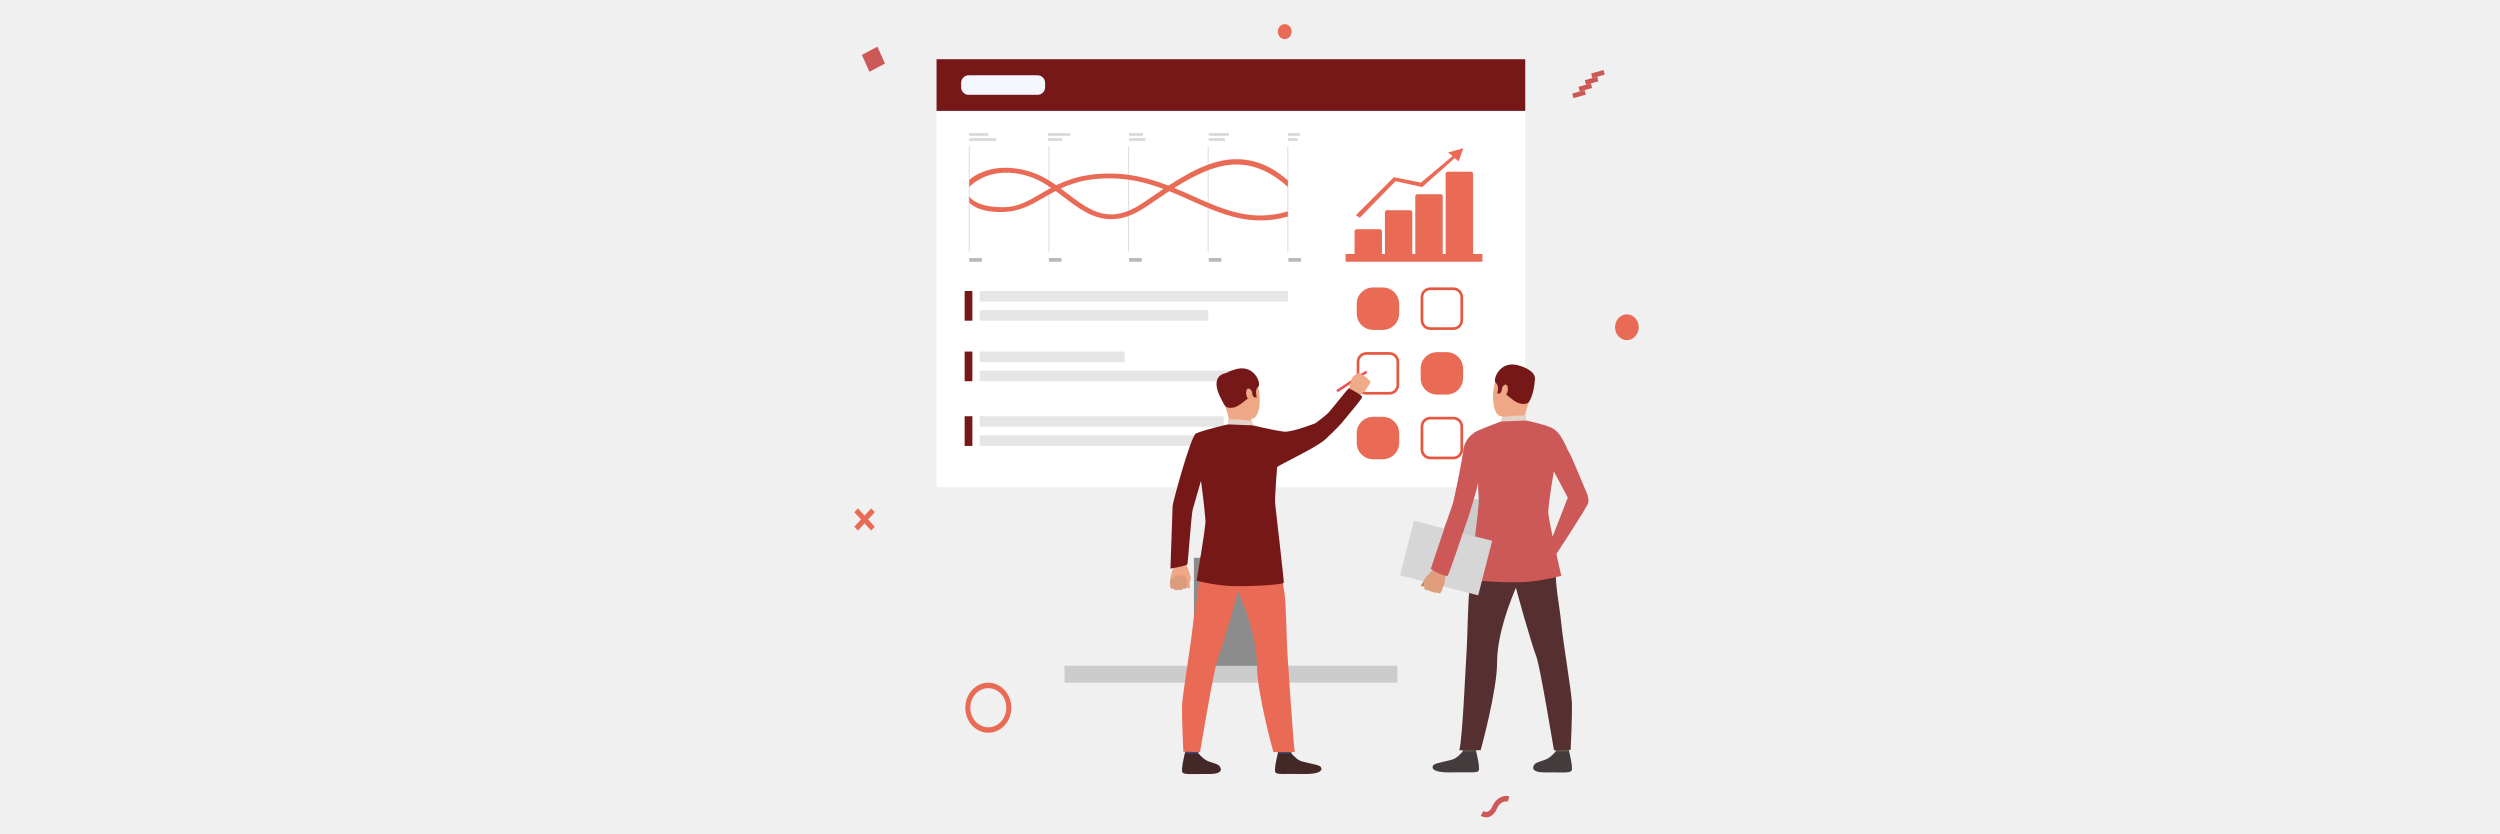
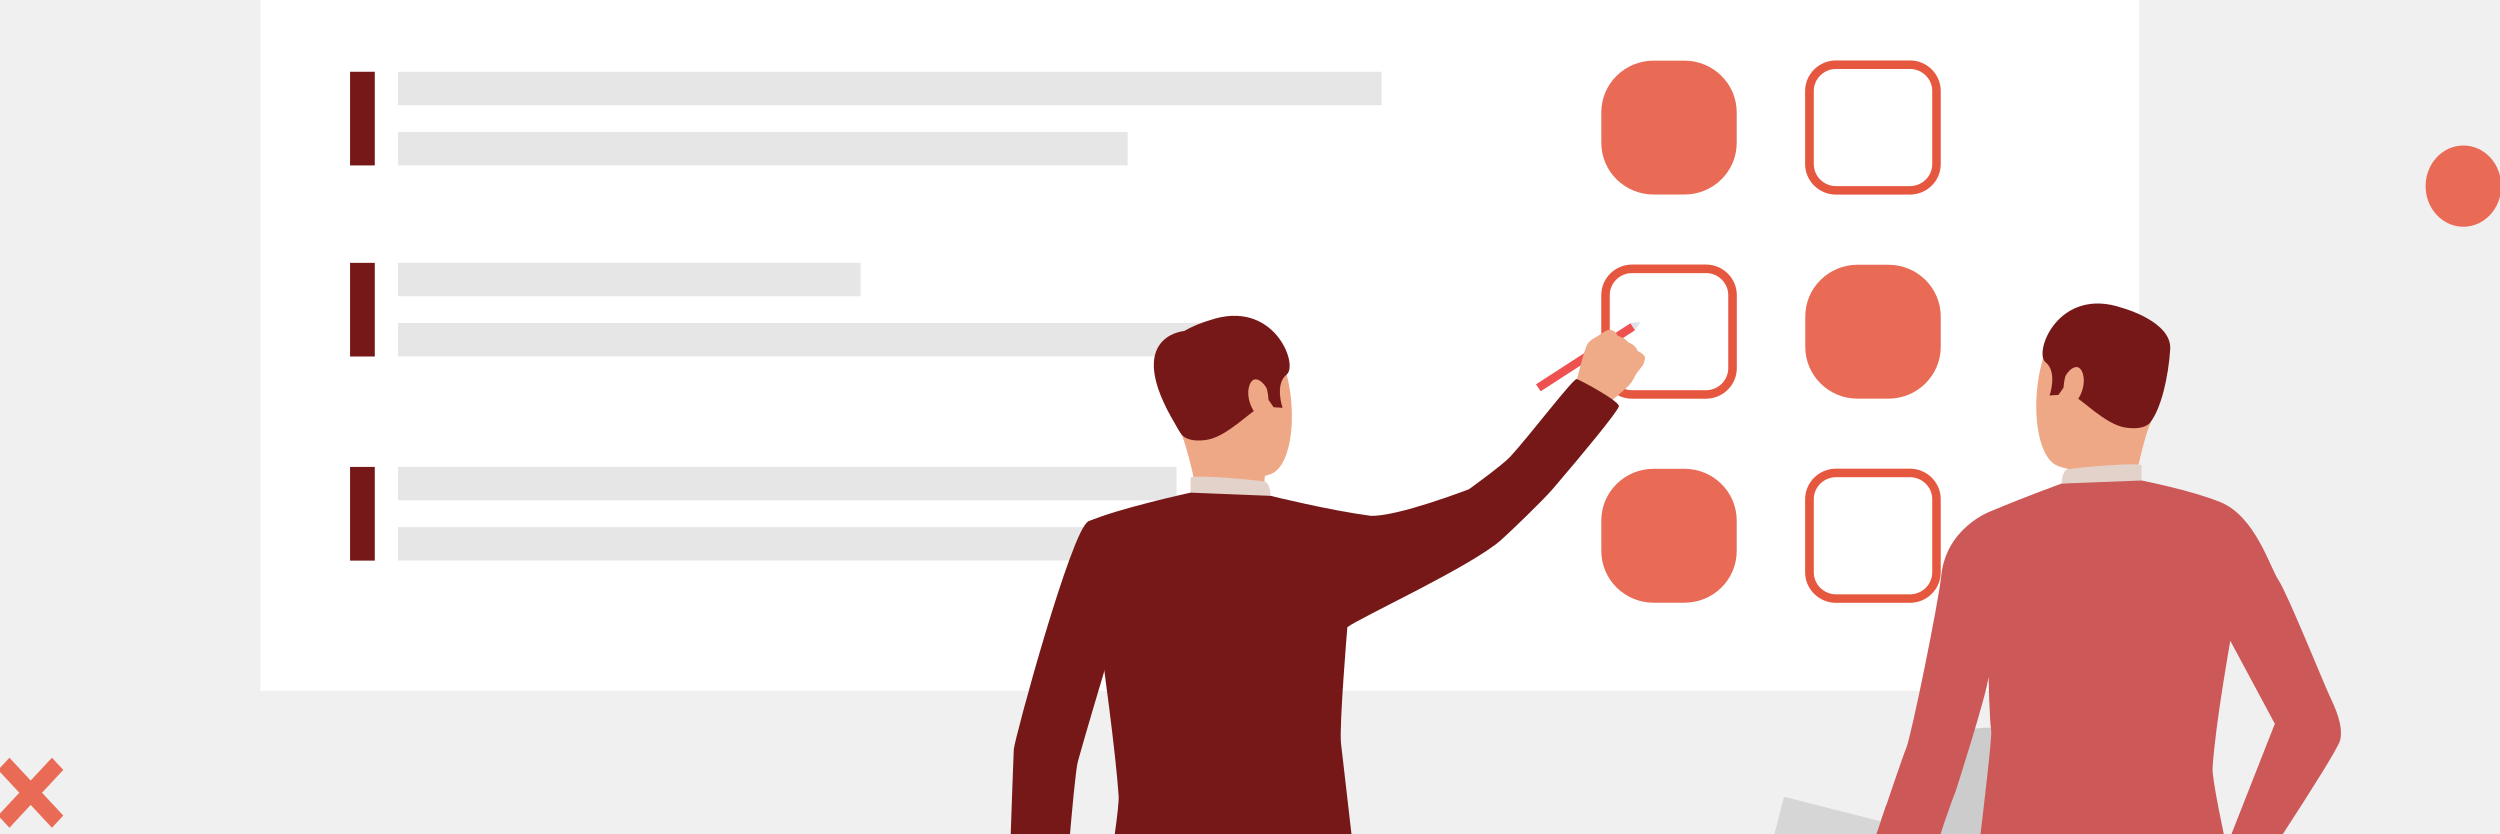
<svg xmlns="http://www.w3.org/2000/svg" version="1.1" id="Layer_1" x="0px" y="0px" width="300px" height="100px" viewBox="0 0 300 100" enable-background="new 0 0 300 100" xml:space="preserve">
  <g>
-     <polygon fill="#E96B56" points="102.947,63.669 102.52,63.205 104.545,61.006 104.971,61.469  " />
-     <polygon fill="#E96B56" points="104.545,63.669 102.52,61.469 102.947,61.006 104.971,63.205  " />
-   </g>
-   <path fill="#E96B56" d="M196.647,39.269c0,0.853-0.637,1.545-1.422,1.545c-0.786,0-1.422-0.691-1.422-1.545  c0-0.853,0.636-1.545,1.422-1.545C196.011,37.724,196.647,38.415,196.647,39.269z" />
-   <g>
-     <path fill="#CC5858" d="M177.689,97.896l0.305-0.564c0,0,0.257,0.153,0.529,0.061c0.221-0.074,0.409-0.291,0.564-0.64   c0.547-1.231,1.556-1.325,2.014-1.202l-0.144,0.637l0.073-0.318l-0.069,0.318c-0.087-0.021-0.871-0.184-1.329,0.851   c-0.232,0.524-0.549,0.854-0.938,0.983C178.173,98.193,177.736,97.928,177.689,97.896z" />
-   </g>
-   <g>
-     <polygon fill="#CC5858" points="191.076,9.369 190.945,8.814 192.43,8.4 192.561,8.957  " />
-     <polygon fill="#CC5858" points="190.318,10.171 190.188,9.616 191.673,9.204 191.804,9.758  " />
-     <polygon fill="#CC5858" points="189.563,10.973 189.431,10.418 190.914,10.005 191.045,10.56  " />
-     <polygon fill="#CC5858" points="188.806,11.776 188.674,11.22 190.158,10.807 190.289,11.362  " />
-   </g>
-   <path fill="#E96B56" d="M118.598,87.93c-1.523,0-2.762-1.348-2.762-3.002s1.238-3.002,2.762-3.002s2.762,1.348,2.762,3.002  S120.122,87.93,118.598,87.93z M118.598,82.58c-1.191,0-2.16,1.053-2.16,2.348c0,1.294,0.969,2.347,2.16,2.347  s2.16-1.053,2.16-2.347C120.758,83.633,119.789,82.58,118.598,82.58z" />
-   <polygon fill="#CC5858" points="106.196,7.618 104.338,8.611 103.424,6.593 105.282,5.598 " />
-   <path fill="#E96B56" d="M154.994,3.796c0,0.497-0.369,0.898-0.825,0.898s-0.825-0.401-0.825-0.898s0.369-0.898,0.825-0.898  S154.994,3.3,154.994,3.796z" />
-   <g>
-     <g>
-       <rect x="143.27" y="53.946" fill="#8C8C8C" width="8.877" height="26.962" />
-     </g>
-     <g>
-       <path fill="#F0F0F0" d="M120.533,66.933h54.351c6.158,0,11.151-4.993,11.151-11.151V24.011c0-6.158-4.993-11.151-11.151-11.151    h-54.351c-6.158,0-11.151,4.993-11.151,11.151v31.772C109.384,61.941,114.375,66.933,120.533,66.933z" />
-     </g>
-     <g>
-       <rect x="112.384" y="7.105" fill="#FFFFFF" width="70.647" height="51.355" />
-     </g>
-     <g>
-       <rect x="112.384" y="7.106" fill="#771818" width="70.647" height="6.202" />
-     </g>
-     <g>
-       <path fill="#CCCCCC" d="M174.435,62.338c0,1.365,1.302,2.473,2.907,2.473s2.907-1.107,2.907-2.473s-1.302-2.473-2.907-2.473    S174.435,60.971,174.435,62.338z" />
-     </g>
-     <rect x="127.74" y="79.891" fill="#CCCCCC" width="39.934" height="2.035" />
-     <path fill="#F5F7FF" d="M124.507,11.378h-8.266c-0.5,0-0.905-0.405-0.905-0.905V9.94c0-0.5,0.405-0.905,0.905-0.905h8.266   c0.5,0,0.905,0.405,0.905,0.905v0.533C125.413,10.973,125.007,11.378,124.507,11.378z" />
-     <rect x="117.56" y="34.92" fill="#E6E6E6" width="36.987" height="1.271" />
-     <rect x="117.56" y="37.209" fill="#E6E6E6" width="27.435" height="1.271" />
-     <rect x="117.56" y="42.186" fill="#E6E6E6" width="17.395" height="1.271" />
-     <rect x="117.56" y="44.475" fill="#E6E6E6" width="31.251" height="1.271" />
-     <rect x="117.56" y="49.947" fill="#E6E6E6" width="29.276" height="1.271" />
-     <rect x="117.56" y="52.236" fill="#E6E6E6" width="35.749" height="1.271" />
-     <rect x="115.756" y="34.92" fill="#771818" width="0.929" height="3.562" />
-     <rect x="115.756" y="42.186" fill="#771818" width="0.929" height="3.562" />
-     <rect x="115.756" y="49.947" fill="#771818" width="0.929" height="3.563" />
-     <g>
-       <g>
-         <path fill="#E96B56" d="M165.931,55.111h-1.157c-1.088,0-1.968-0.883-1.968-1.968v-1.158c0-1.087,0.882-1.967,1.968-1.967h1.157     c1.087,0,1.968,0.882,1.968,1.967v1.158C167.9,54.23,167.018,55.111,165.931,55.111z" />
-       </g>
-     </g>
-     <g>
-       <g>
-         <g>
-           <path fill="#E6573F" d="M166.74,47.353h-2.776c-0.64,0-1.16-0.52-1.16-1.162v-2.778c0-0.64,0.521-1.162,1.16-1.162h2.778      c0.64,0,1.16,0.522,1.16,1.162v2.778C167.902,46.833,167.38,47.353,166.74,47.353z M163.964,42.576      c-0.462,0-0.839,0.376-0.839,0.838v2.778c0,0.461,0.377,0.838,0.839,0.838h2.778c0.461,0,0.838-0.376,0.838-0.838v-2.778      c0-0.462-0.377-0.838-0.838-0.838H163.964z" />
-         </g>
-       </g>
-     </g>
-     <g>
-       <g>
-         <g>
-           <path fill="#E6573F" d="M174.411,55.115h-2.778c-0.641,0-1.162-0.521-1.162-1.162v-2.778c0-0.64,0.521-1.162,1.162-1.162h2.778      c0.64,0,1.159,0.521,1.159,1.162v2.778C175.572,54.593,175.051,55.115,174.411,55.115z M171.635,50.338      c-0.462,0-0.838,0.376-0.838,0.837v2.779c0,0.461,0.376,0.838,0.838,0.838h2.777c0.463,0,0.839-0.377,0.839-0.838v-2.779      c0-0.461-0.376-0.837-0.839-0.837H171.635z" />
-         </g>
-       </g>
-     </g>
-     <g>
-       <g>
-         <path fill="#E96B56" d="M173.602,47.351h-1.158c-1.087,0-1.967-0.882-1.967-1.967v-1.158c0-1.087,0.882-1.967,1.967-1.967h1.158     c1.088,0,1.968,0.882,1.968,1.967v1.158C175.569,46.469,174.689,47.351,173.602,47.351z" />
-       </g>
-     </g>
-     <g>
-       <g>
-         <g>
-           <path fill="#E6573F" d="M174.411,39.591h-2.778c-0.641,0-1.162-0.52-1.162-1.162v-2.778c0-0.64,0.521-1.162,1.162-1.162h2.778      c0.64,0,1.159,0.52,1.159,1.162v2.778C175.572,39.071,175.051,39.591,174.411,39.591z M171.635,34.814      c-0.462,0-0.838,0.376-0.838,0.838v2.778c0,0.462,0.376,0.838,0.838,0.838h2.777c0.463,0,0.839-0.376,0.839-0.838v-2.778      c0-0.462-0.376-0.838-0.839-0.838H171.635z" />
-         </g>
-       </g>
-     </g>
-     <g>
-       <g>
-         <path fill="#E96B56" d="M165.931,39.589h-1.157c-1.088,0-1.968-0.882-1.968-1.967v-1.158c0-1.087,0.882-1.967,1.968-1.967h1.157     c1.087,0,1.968,0.881,1.968,1.967v1.158C167.9,38.707,167.018,39.589,165.931,39.589z" />
+     <polygon fill="#E96B56" points="1.132,99.331 -0.23,97.866 6.232,90.927 7.592,92.387  " />
+     <polygon fill="#E96B56" points="6.232,99.331 -0.23,92.387 1.132,90.927 7.592,97.866  " />
+   </g>
+   <path fill="#E96B56" d="M300.146,22.335c0,2.693-2.032,4.875-4.537,4.875c-2.506,0-4.538-2.18-4.538-4.875  c0-2.691,2.032-4.875,4.538-4.875C298.12,17.46,300.146,19.64,300.146,22.335z" />
+   <g>
+     <path fill="#CC5858" d="M239.651,207.336l0.972-1.779c0,0,0.819,0.48,1.689,0.19c0.703-0.233,1.303-0.918,1.797-2.019   c1.746-3.886,4.966-4.181,6.431-3.793l-0.462,2.009l0.23-1.001l-0.219,1.001c-0.275-0.064-2.778-0.578-4.24,2.688   c-0.739,1.65-1.752,2.692-2.995,3.099C241.193,208.273,239.801,207.437,239.651,207.336z" />
+   </g>
+   <g>
+     <polygon fill="#CC5858" points="282.37,-72.016 281.953,-73.768 286.689,-75.074 287.107,-73.315  " />
+     <polygon fill="#CC5858" points="279.953,-69.486 279.534,-71.236 284.275,-72.536 284.695,-70.789  " />
+     <polygon fill="#CC5858" points="277.541,-66.954 277.122,-68.706 281.853,-70.009 282.271,-68.257  " />
+     <polygon fill="#CC5858" points="275.129,-64.421 274.704,-66.174 279.44,-67.478 279.859,-65.727  " />
+   </g>
+   <path fill="#E96B56" d="M51.079,175.886c-4.86,0-8.814-4.251-8.814-9.472s3.951-9.474,8.814-9.474s8.813,4.253,8.813,9.474  S55.942,175.886,51.079,175.886z M51.079,159.006c-3.801,0-6.893,3.321-6.893,7.408c0,4.085,3.092,7.408,6.893,7.408  c3.8,0,6.892-3.323,6.892-7.408C57.971,162.327,54.879,159.006,51.079,159.006z" />
+   <polygon fill="#CC5858" points="11.5,-77.541 5.571,-74.408 2.654,-80.776 8.584,-83.915 " />
+   <path fill="#E96B56" d="M167.227-89.602c0,1.568-1.179,2.833-2.635,2.833c-1.455,0-2.634-1.265-2.634-2.833  c0-1.569,1.179-2.833,2.634-2.833C166.048-92.436,167.227-91.167,167.227-89.602z" />
+   <g>
+     <g>
+       <rect x="129.812" y="68.646" fill="#8C8C8C" width="28.326" height="85.084" />
+     </g>
+     <g>
+       <path fill="#F0F0F0" d="M57.254,109.632h173.443c19.652,0,35.587-15.759,35.587-35.188V-25.813    C266.284-45.244,250.35-61,230.697-61H57.254c-19.652,0-35.587,15.756-35.587,35.188V74.446    C21.674,93.88,37.602,109.632,57.254,109.632z" />
+     </g>
+     <g>
+       <rect x="31.248" y="-79.16" fill="#FFFFFF" width="225.451" height="162.052" />
+     </g>
+     <g>
+       <rect x="31.248" y="-79.157" fill="#771818" width="225.451" height="19.572" />
+     </g>
+     <g>
+       <path fill="#CCCCCC" d="M229.267,95.131c0,4.308,4.151,7.802,9.274,7.802s9.278-3.491,9.278-7.802    c0-4.309-4.155-7.804-9.278-7.804S229.267,90.815,229.267,95.131z" />
+     </g>
+     <rect x="80.252" y="150.519" fill="#CCCCCC" width="127.437" height="6.422" />
+     <path fill="#F5F7FF" d="M69.934-65.676H43.557c-1.596,0-2.888-1.277-2.888-2.855v-1.683c0-1.578,1.292-2.854,2.888-2.854h26.377   c1.596,0,2.889,1.276,2.889,2.854v1.683C72.826-66.954,71.53-65.676,69.934-65.676z" />
+     <rect x="47.766" y="8.611" fill="#E6E6E6" width="118.032" height="4.011" />
+     <rect x="47.766" y="15.835" fill="#E6E6E6" width="87.551" height="4.011" />
+     <rect x="47.766" y="31.541" fill="#E6E6E6" width="55.511" height="4.011" />
+     <rect x="47.766" y="38.763" fill="#E6E6E6" width="99.729" height="4.011" />
+     <rect x="47.766" y="56.029" fill="#E6E6E6" width="93.426" height="4.011" />
+     <rect x="47.766" y="63.254" fill="#E6E6E6" width="114.081" height="4.01" />
+     <rect x="42.008" y="8.611" fill="#771818" width="2.966" height="11.24" />
+     <rect x="42.008" y="31.541" fill="#771818" width="2.966" height="11.24" />
+     <rect x="42.008" y="56.029" fill="#771818" width="2.966" height="11.244" />
+     <g>
+       <g>
+         <path fill="#E96B56" d="M202.13,72.326h-3.696c-3.472,0-6.277-2.785-6.277-6.212v-3.655c0-3.426,2.812-6.204,6.277-6.204h3.696     c3.466,0,6.275,2.783,6.275,6.204v3.655C208.412,69.547,205.596,72.326,202.13,72.326z" />
+       </g>
+     </g>
+     <g>
+       <g>
+         <g>
+           <path fill="#E6573F" d="M204.709,47.845h-8.859c-2.041,0-3.699-1.641-3.699-3.667v-8.765c0-2.021,1.661-3.667,3.699-3.667h8.867      c2.041,0,3.701,1.647,3.701,3.667v8.765C208.418,46.204,206.752,47.845,204.709,47.845z M195.85,32.772      c-1.475,0-2.677,1.186-2.677,2.644v8.765c0,1.455,1.202,2.644,2.677,2.644h8.867c1.471,0,2.673-1.188,2.673-2.644v-8.765      c0-1.458-1.202-2.644-2.673-2.644H195.85z" />
+         </g>
+       </g>
+     </g>
+     <g>
+       <g>
+         <g>
+           <path fill="#E6573F" d="M229.189,72.339h-8.867c-2.044,0-3.708-1.646-3.708-3.667v-8.767c0-2.02,1.664-3.666,3.708-3.666h8.867      c2.041,0,3.699,1.645,3.699,3.666v8.767C232.895,70.691,231.23,72.339,229.189,72.339z M220.328,57.264      c-1.474,0-2.673,1.186-2.673,2.642v8.77c0,1.454,1.199,2.645,2.673,2.645h8.864c1.478,0,2.677-1.19,2.677-2.645v-8.77      c0-1.456-1.199-2.642-2.677-2.642H220.328z" />
+         </g>
+       </g>
+     </g>
+     <g>
+       <g>
+         <path fill="#E96B56" d="M226.605,47.839h-3.696c-3.466,0-6.276-2.785-6.276-6.208v-3.654c0-3.43,2.816-6.208,6.276-6.208h3.696     c3.472,0,6.283,2.785,6.283,6.208v3.654C232.883,45.054,230.077,47.839,226.605,47.839z" />
+       </g>
+     </g>
+     <g>
+       <g>
+         <g>
+           <path fill="#E6573F" d="M229.189,23.351h-8.867c-2.044,0-3.708-1.641-3.708-3.665v-8.767c0-2.02,1.664-3.667,3.708-3.667h8.867      c2.041,0,3.699,1.64,3.699,3.667v8.767C232.895,21.71,231.23,23.351,229.189,23.351z M220.328,8.277      c-1.474,0-2.673,1.187-2.673,2.644v8.768c0,1.458,1.199,2.644,2.673,2.644h8.864c1.478,0,2.677-1.187,2.677-2.644v-8.768      c0-1.458-1.199-2.644-2.677-2.644H220.328z" />
+         </g>
+       </g>
+     </g>
+     <g>
+       <g>
+         <path fill="#E96B56" d="M202.13,23.344h-3.696c-3.472,0-6.277-2.783-6.277-6.206v-3.654c0-3.43,2.812-6.207,6.277-6.207h3.696     c3.466,0,6.275,2.779,6.275,6.207v3.654C208.412,20.562,205.596,23.344,202.13,23.344z" />
      </g>
    </g>
    <g>
      <g>
        <g>
          <g>
-             <path fill="#EEA886" d="M142.125,67.122c0,0,0.186,0.304,0.207,0.551c0.019,0.196,0.184,0.487,0.255,0.649       c0.071,0.161,0.3,0.893,0.309,1.083c0.003,0.078-0.171,0.567-0.146,0.726s0.114,0.467-0.027,0.489       c-0.14,0.021-0.3-0.235-0.3-0.235s0.013,0.145-0.105,0.201c-0.231,0.107-0.354,0.012-0.354,0.012s-0.085,0.158-0.193,0.181       c-0.236,0.047-0.353-0.048-0.353-0.048s-0.104,0.09-0.267,0.086c-0.209-0.004-0.296-0.186-0.296-0.186       s-0.266,0.053-0.342-0.068c-0.076-0.125-0.063-0.256-0.095-0.368c-0.033-0.112-0.007-1.124,0.336-1.851       c0.344-0.728-0.087-1.438-0.087-1.438L142.125,67.122z" />
+             <path fill="#EEA886" d="M126.157,110.228c0,0,0.594,0.958,0.661,1.737c0.061,0.62,0.587,1.538,0.813,2.049       c0.229,0.507,0.959,2.817,0.987,3.416c0.009,0.245-0.546,1.793-0.466,2.291c0.079,0.502,0.365,1.474-0.086,1.546       c-0.447,0.063-0.958-0.743-0.958-0.743s0.042,0.455-0.335,0.634c-0.737,0.34-1.129,0.037-1.129,0.037s-0.271,0.499-0.616,0.574       c-0.753,0.147-1.127-0.155-1.127-0.155s-0.333,0.284-0.852,0.271c-0.666-0.013-0.944-0.586-0.944-0.586       s-0.849,0.168-1.091-0.215c-0.244-0.395-0.202-0.808-0.304-1.159c-0.104-0.354-0.022-3.551,1.071-5.843       c1.099-2.297-0.276-4.536-0.276-4.536L126.157,110.228z" />
          </g>
        </g>
      </g>
      <g>
        <g>
-           <path fill="#DB9C7C" d="M142.462,70.289c0,0,0.023-0.907-0.215-1.1c-0.238-0.193-0.265,0.135-0.265,0.135      s0.033-0.324-0.229-0.367c-0.26-0.045-0.273,0.34-0.273,0.34s-0.043-0.25-0.316-0.199c-0.274,0.051-0.209,0.369-0.209,0.369      s-0.262-0.313-0.431-0.012c-0.287,0.505-0.011,1.104-0.011,1.104s0.08,0.136,0.342,0.068c0,0,0.175,0.352,0.565,0.099      c0,0,0.4,0.22,0.545-0.133C141.964,70.596,142.404,70.806,142.462,70.289z" />
-         </g>
-       </g>
-       <path fill="#771818" d="M145.204,54.055c0,0-1.553,5.176-2.078,7.086c-0.166,0.598-0.563,6.316-0.633,6.547    c-0.071,0.23-2.04,0.545-2.04,0.545s0.238-7.152,0.262-7.543c0.022-0.391,2.173-8.379,2.798-8.664    c0.469-0.213,0.716-0.036,1.307,0.402C145.647,53.042,145.204,54.055,145.204,54.055z" />
-       <g>
-         <rect x="160.084" y="45.615" transform="matrix(-0.8367 0.5476 -0.5476 -0.8367 322.9996 -4.7509)" fill="#EF5050" width="4.247" height="0.316" />
-       </g>
-       <path fill="#EFAA88" d="M164.453,45.814c0,0-0.035,0.202-0.092,0.282c0,0-0.115,0.138-0.192,0.242    c-0.023,0.033-0.046,0.062-0.056,0.082c-0.048,0.085-0.124,0.286-0.295,0.457c-0.17,0.171-0.829,0.718-0.829,0.718l-0.565-0.48    l-0.588-0.264c0,0,0.33-1.427,0.468-1.605c0.015-0.019,0.027-0.035,0.042-0.049c0.133-0.14,0.289-0.187,0.367-0.252    c0.029-0.024,0.33-0.242,0.438-0.213c0.149,0.038,0.236,0.125,0.271,0.226c0,0,0.289,0.089,0.402,0.258    c0,0,0.269,0.073,0.349,0.324C164.176,45.542,164.441,45.647,164.453,45.814z" />
-       <g>
-         <g>
-           <path fill="#424773" d="M143.944,89.391c0,0-0.142,0.982-0.16,1.131c-0.018,0.147-1.575-0.087-1.575-0.087l-0.125-1.169      C142.083,89.266,143.749,89.253,143.944,89.391z" />
-         </g>
-       </g>
-       <g>
-         <g>
-           <path fill="#442828" d="M143.8,90.396c0,0,0.493,0.593,0.971,0.851c0.476,0.259,1.227,0.36,1.509,0.628      c0.204,0.192,0.742,1.023-1.24,1.005c-1.982-0.017-2.937,0.116-3.149-0.202c-0.213-0.318,0.307-2.349,0.307-2.349      S142.667,90.5,143.8,90.396z" />
-         </g>
-       </g>
-       <g>
-         <g>
-           <path fill="#424773" d="M155.098,89.391c0,0-0.141,0.982-0.16,1.131c-0.018,0.147-1.574-0.087-1.574-0.087l-0.125-1.169      C153.238,89.266,154.904,89.253,155.098,89.391z" />
-         </g>
-       </g>
-       <g>
-         <g>
-           <path fill="#442828" d="M154.957,90.396c0,0,0.492,0.593,0.971,0.851c0.477,0.259,2.232,0.472,2.514,0.736      c0.204,0.192,0.542,0.97-2.245,0.896c-1.981-0.051-2.937,0.116-3.149-0.202s0.308-2.349,0.308-2.349      S153.797,90.511,154.957,90.396z" />
-         </g>
-       </g>
-       <g>
-         <g>
-           <path fill="#E96B56" d="M145.233,64.146c0,0-1.464,2.323-1.354,4.425c0.109,2.103-0.531,4.395-0.751,6.59      c-0.246,2.447-1.248,8.24-1.284,9.549c-0.037,1.309,0.156,5.489,0.156,5.489l2.007,0.046c0,0,1.686-10.128,2.122-11.16      c0.437-1.033,2.602-8.4,2.675-9.228S145.233,64.146,145.233,64.146z" />
-         </g>
-       </g>
-       <g>
-         <g>
-           <path fill="#E96B56" d="M152.935,64.46c0,0,1.102,5.759,1.247,7.046c0.146,1.285,0.242,6.223,0.314,7.027      c0.073,0.803,0.68,10.492,0.873,11.711h-2.565c0,0-1.97-7.063-1.97-10.402c0-3.342-1.521-7.264-2.503-9.467      c-0.982-2.204-3.231-2.257-3.834-6.348C144.497,64.027,152.116,63.164,152.935,64.46z" />
-         </g>
-       </g>
-       <g>
-         <g>
-           <path fill="#EEA886" d="M147.674,44.604c0,0,1.964-0.732,2.869,0.762c0.906,1.495,0.818,4.487-0.17,4.855      s-2.476,0.176-2.983-0.76c-0.507-0.935-0.964-2.287-0.942-3.191C146.467,45.365,147.158,44.865,147.674,44.604z" />
-         </g>
-       </g>
-       <g>
-         <g>
-           <path fill="#EEA886" d="M150.158,50.289c0,0-0.082,0.531,0.053,0.791c0.135,0.262-2.543,0.268-2.543,0.268      s-0.218-1.42-0.629-2.621C146.625,47.527,150.158,50.289,150.158,50.289z" />
-         </g>
-       </g>
-       <g>
-         <g>
-           <path fill="#771818" d="M147.038,48.727c0,0,0.186,0.306,0.94,0.188c0.755-0.118,1.677-1.122,1.991-1.233      c0.314-0.111,0.318-0.294,0.318-0.294l0.198,0.289l0.335,0.022c0,0-0.306-0.898,0.154-1.266c0.46-0.365-0.478-2.907-2.898-2.062      c0,0-1.86,0.513-1.791,1.569C146.351,46.997,146.622,48.2,147.038,48.727z" />
-         </g>
-       </g>
-       <g>
-         <g>
-           <path fill="#E2D2CA" d="M150.371,51.049c0,0-0.009-0.498-0.235-0.547c-0.225-0.047-2.496-0.266-2.774-0.156v0.582      C147.362,50.926,147.896,51.254,150.371,51.049z" />
-         </g>
-       </g>
-       <g>
-         <g>
-           <path fill="#EEA886" d="M150.236,47.002c-0.042-0.178-0.493-0.684-0.666-0.142c-0.173,0.542,0.26,1.273,0.504,1.211      C150.314,48.007,150.344,47.451,150.236,47.002z" />
-         </g>
-       </g>
-       <g>
-         <g>
-           <path fill="#771818" d="M154.125,51.804c-1.556-0.206-3.754-0.757-3.754-0.757l-3.009-0.121c0,0-2.762,0.607-3.849,1.098      c-0.104,0.047-0.104,2.464-0.387,3.099l0.902,1.901c0,0,0.522,3.768,0.629,5.443c0.049,0.77-1.074,7.215-1.074,7.215      s1.204,0.354,3.258,0.58c2.053,0.226,7.184-0.082,7.217-0.324c0.032-0.241-0.994-9.03-1.04-9.486      c-0.069-0.698,0.239-4.411,0.239-4.411c0.475-0.367,4.637-2.3,5.773-3.308c0.303-0.269,1.587-1.518,1.951-1.949      c1.291-1.527,2.349-2.836,2.478-3.12c0.146-0.16-1.437-1.015-1.576-1.06c-0.124-0.042-1.835,2.231-2.507,2.96      c-0.301,0.324-1.546,1.231-1.546,1.231S155.1,51.859,154.125,51.804z" />
-         </g>
-       </g>
-       <g>
-         <g>
-           <path fill="#771818" d="M147.115,44.78c0,0-2.504,0.197-0.077,3.947L147.115,44.78z" />
-         </g>
-       </g>
-       <polygon fill="#DFE1E8" points="164.074,44.742 164.279,44.429 163.902,44.478   " />
-     </g>
-     <g>
-       <g>
-         <path fill="#5C544D" d="M186.538,89.164c0,0,0.142,0.99,0.16,1.14s1.575-0.087,1.575-0.087l0.125-1.181     C188.398,89.036,186.732,89.023,186.538,89.164z" />
-       </g>
-       <g>
-         <path fill="#443C3C" d="M186.68,90.178c0,0-0.492,0.599-0.971,0.858c-0.477,0.261-1.227,0.364-1.509,0.633     c-0.204,0.194-0.742,1.032,1.239,1.017c1.982-0.017,2.938,0.118,3.149-0.203c0.213-0.322-0.308-2.371-0.308-2.371     S187.814,90.281,186.68,90.178z" />
-       </g>
-       <g>
-         <path fill="#5C544D" d="M175.384,89.164c0,0,0.142,0.99,0.159,1.14c0.02,0.149,1.575-0.087,1.575-0.087l0.126-1.181     C177.244,89.036,175.578,89.023,175.384,89.164z" />
-       </g>
-       <g>
-         <path fill="#443C3C" d="M175.527,90.178c0,0-0.492,0.599-0.971,0.858c-0.477,0.261-2.232,0.475-2.515,0.743     c-0.204,0.195-0.542,0.979,2.245,0.906c1.98-0.053,2.937,0.118,3.149-0.203c0.212-0.322-0.308-2.371-0.308-2.371     S176.688,90.293,175.527,90.178z" />
-       </g>
-       <g>
-         <path fill="#563030" d="M185.985,63.561c0,0,0.829,2.461,0.72,4.581s0.43,4.442,0.647,6.657c0.245,2.469,1.247,8.316,1.284,9.638     c0.036,1.321-0.156,5.54-0.156,5.54l-2.008,0.047c0,0-1.686-10.222-2.121-11.266c-0.438-1.043-2.603-8.479-2.676-9.313     C181.605,68.609,185.985,63.561,185.985,63.561z" />
-       </g>
-       <g>
-         <path fill="#563030" d="M177.549,63.998c0,0-1.102,5.813-1.247,7.111c-0.146,1.298-0.241,6.281-0.314,7.092     c-0.073,0.812-0.485,10.617-0.872,11.822h2.564c0,0,1.969-7.127,1.969-10.5s1.522-7.33,2.504-9.557     c0.982-2.225,3.231-2.277,3.835-6.404C185.985,63.561,178.367,62.688,177.549,63.998z" />
-       </g>
-       <g>
-         <path fill="#EEA886" d="M182.764,44.131c0,0-2.021-0.754-2.955,0.784c-0.932,1.54-0.842,4.622,0.177,5     c1.021,0.378,2.551,0.18,3.073-0.782c0.521-0.964,0.992-2.356,0.971-3.287C184.006,44.917,183.295,44.4,182.764,44.131z" />
-       </g>
-       <g>
-         <path fill="#EEA886" d="M180.324,49.822c0,0,0.081,0.531-0.053,0.792c-0.135,0.262,2.543,0.267,2.543,0.267     s0.219-1.42,0.629-2.62C183.856,47.06,180.324,49.822,180.324,49.822z" />
-       </g>
-       <g>
-         <path fill="#771818" d="M183.443,48.26c0,0-0.186,0.306-0.939,0.188c-0.755-0.118-1.675-1.122-1.991-1.233     c-0.314-0.111-0.318-0.294-0.318-0.294l-0.196,0.287l-0.334,0.022c0,0,0.305-0.898-0.154-1.264     c-0.461-0.365,0.478-2.907,2.897-2.062c0,0,1.858,0.513,1.791,1.569C184.131,46.529,183.859,47.733,183.443,48.26z" />
-       </g>
-       <g>
-         <path fill="#E2D2CA" d="M180.113,50.582c0,0,0.008-0.499,0.234-0.547c0.225-0.047,2.496-0.266,2.774-0.157v0.582     C183.12,50.458,182.586,50.787,180.113,50.582z" />
-       </g>
-       <g>
-         <path fill="#EEA886" d="M180.246,46.535c0.041-0.178,0.492-0.684,0.665-0.142c0.173,0.542-0.261,1.273-0.502,1.209     C180.168,47.54,180.139,46.983,180.246,46.535z" />
-       </g>
-       <g>
-         <path fill="#CC5858" d="M180.113,50.582c0,0-1.244,0.447-2.686,1.06c0,0-1.658,0.62-1.839,2.451     c-0.095,0.973-1.131,6.131-1.323,6.567c-0.195,0.436-2.489,7.449-2.569,7.594c-0.08,0.146,1.873,0.957,2.002,0.892     s2.222-6.396,2.433-6.864c0,0,1.205-3.796,1.236-4.361c0,0,0.035,1.613,0.1,2.065c0.066,0.452-1.07,9.241-1.037,9.485     c0.032,0.242,5.161,0.551,7.216,0.324c2.053-0.226,3.711-0.699,3.711-0.699s-1.616-6.936-1.565-7.705     c0.107-1.676,0.667-4.832,0.667-4.832l1.675,3.156l-2.144,5.512l0.491,1.678c0,0,3.981-6.02,4.11-6.568     c0.13-0.549-0.194-1.248-0.405-1.701s-1.591-3.898-1.914-4.384c-0.324-0.485-0.869-2.427-2.191-2.968     c-1.104-0.452-2.958-0.821-2.958-0.821L180.113,50.582z" />
-       </g>
-       <g>
-         <rect x="168.682" y="63.58" transform="matrix(-0.9686 -0.2484 0.2484 -0.9686 324.9745 174.927)" fill="#D6D6D6" width="9.685" height="6.757" />
-       </g>
-       <g>
-         <path fill="#C98462" d="M170.879,69.684c0,0-0.268,0.433-0.366,0.557c-0.099,0.123,0.24,0.201,0.386,0.076     C171.042,70.191,170.879,69.684,170.879,69.684z" />
-       </g>
-       <g>
-         <path fill="#DE9D7D" d="M172.831,71.164c0,0,0.158-0.166,0.192-0.271c0,0,0.047-0.198,0.09-0.336     c0.012-0.044,0.025-0.082,0.035-0.105c0.046-0.099,0.174-0.303,0.215-0.569c0.042-0.267,0.158-1.468,0.158-1.468l-0.727-0.184     l-0.584-0.123c0,0-1.262,1.258-1.329,1.504c-0.007,0.023-0.013,0.047-0.015,0.07c-0.036,0.213,0.025,0.388,0.018,0.5     c-0.001,0.042,0.004,0.459,0.103,0.537c0.135,0.108,0.272,0.129,0.386,0.092c0,0,0.272,0.2,0.502,0.189     c0,0,0.245,0.193,0.525,0.098C172.4,71.096,172.671,71.266,172.831,71.164z" />
-       </g>
-       <g>
-         <path fill="#CC5858" d="M175.668,63.572c0,0-1.666,5.043-1.972,5.571c0,0-1.222-0.257-2.002-0.891l1.827-5.442L175.668,63.572z" />
-       </g>
-     </g>
-     <g>
-       <g>
-         <rect x="116.242" y="17.533" fill="#E0E0E0" width="0.135" height="12.684" />
-       </g>
-       <g>
-         <rect x="125.8" y="17.533" fill="#E0E0E0" width="0.135" height="12.684" />
-       </g>
-       <g>
-         <rect x="135.356" y="17.533" fill="#E0E0E0" width="0.134" height="12.684" />
-       </g>
-       <g>
-         <rect x="144.915" y="17.533" fill="#E0E0E0" width="0.135" height="12.684" />
-       </g>
-       <g>
-         <rect x="154.473" y="17.533" fill="#E0E0E0" width="0.135" height="12.684" />
-       </g>
-       <rect x="116.309" y="30.967" fill="#B8B8B8" width="1.52" height="0.44" />
-       <rect x="116.309" y="15.969" fill="#D9D9D9" width="2.289" height="0.331" />
-       <rect x="116.309" y="16.58" fill="#D9D9D9" width="3.247" height="0.331" />
-       <rect x="125.764" y="15.969" fill="#D9D9D9" width="2.687" height="0.331" />
-       <rect x="125.764" y="16.58" fill="#D9D9D9" width="1.718" height="0.331" />
-       <rect x="135.491" y="15.969" fill="#D9D9D9" width="1.666" height="0.331" />
-       <rect x="135.491" y="16.58" fill="#D9D9D9" width="1.942" height="0.331" />
-       <rect x="145.049" y="15.969" fill="#D9D9D9" width="2.425" height="0.331" />
-       <rect x="145.049" y="16.58" fill="#D9D9D9" width="1.941" height="0.331" />
-       <rect x="154.54" y="15.969" fill="#D9D9D9" width="1.449" height="0.331" />
-       <rect x="154.54" y="16.58" fill="#D9D9D9" width="1.16" height="0.331" />
-       <rect x="125.867" y="30.967" fill="#B8B8B8" width="1.52" height="0.44" />
-       <rect x="135.491" y="30.967" fill="#B8B8B8" width="1.52" height="0.44" />
-       <rect x="145.049" y="30.967" fill="#B8B8B8" width="1.52" height="0.44" />
-       <rect x="154.605" y="30.967" fill="#B8B8B8" width="1.52" height="0.44" />
-       <g>
-         <path fill="#E96B56" d="M151.227,26.447c-2.981,0-5.572-1.158-8.274-2.367c-3.334-1.491-6.784-3.035-11.378-2.611     c-2.935,0.269-4.776,1.343-6.4,2.292c-1.471,0.858-2.862,1.613-4.745,1.678c-3.044,0.104-4.1-1.063-4.118-1.134v-0.75l0,0l0,0     c0.003,0.013,0.669,1.324,4.114,1.309c1.698-0.007,2.951-0.738,4.4-1.585c1.685-0.983,3.596-2.098,6.684-2.381     c4.78-0.44,8.313,1.14,11.729,2.669c3.574,1.598,6.987,3.098,11.3,1.798v0.617C153.309,26.349,152.326,26.447,151.227,26.447z" />
-       </g>
-       <g>
-         <path fill="#E96B56" d="M133.333,26.304c-2.2,0-3.945-1.331-5.654-2.635c-1.296-0.987-2.64-1.998-4.191-2.496     c-4.734-1.52-7.158,1.256-7.178,1.28v-0.845c0.025-0.029,0.458-0.533,1.708-1.015c1.138-0.438,3.047-0.789,5.682,0.035     c1.669,0.521,3.055,1.578,4.395,2.6c2.718,2.073,5.067,3.864,9.144,1.06c3.089-2.124,6-4.149,8.864-4.887     c2.802-0.724,5.724-0.194,8.457,2.266l-0.021,0.767c-5.807-5.247-10.752-1.922-16.913,2.313     C135.997,25.869,134.591,26.304,133.333,26.304z" />
+           <path fill="#DB9C7C" d="M127.233,120.222c0,0,0.073-2.863-0.686-3.471c-0.761-0.61-0.846,0.426-0.846,0.426      s0.105-1.023-0.732-1.158c-0.828-0.144-0.871,1.071-0.871,1.071s-0.137-0.789-1.008-0.629c-0.875,0.16-0.667,1.164-0.667,1.164      s-0.837-0.984-1.376-0.035c-0.916,1.593-0.034,3.481-0.034,3.481s0.254,0.431,1.091,0.217c0,0,0.558,1.108,1.802,0.313      c0,0,1.276,0.691,1.739-0.422C125.644,121.188,127.048,121.854,127.233,120.222z" />
+         </g>
+       </g>
+       <path fill="#771818" d="M135.983,68.992c0,0-4.956,16.333-6.632,22.36c-0.53,1.889-1.796,19.931-2.019,20.659    c-0.229,0.728-6.51,1.72-6.51,1.72s0.758-22.567,0.834-23.802c0.071-1.233,6.936-26.441,8.931-27.341    c1.496-0.672,2.284-0.111,4.169,1.27C137.396,65.796,135.983,68.992,135.983,68.992z" />
+       <g>
+         <polygon fill="#EF5050" points="196.215,39.616 184.878,46.955 184.322,46.119 195.662,38.781    " />
+       </g>
+       <path fill="#EFAA88" d="M197.411,42.988c0,0-0.111,0.639-0.293,0.891c0,0-0.368,0.434-0.614,0.763    c-0.071,0.104-0.146,0.195-0.178,0.259c-0.156,0.268-0.396,0.902-0.941,1.441c-0.542,0.54-2.645,2.266-2.645,2.266l-1.806-1.514    l-1.876-0.833c0,0,1.054-4.503,1.496-5.065c0.043-0.061,0.085-0.112,0.131-0.156c0.425-0.441,0.923-0.59,1.173-0.796    c0.093-0.075,1.052-0.762,1.395-0.671c0.477,0.12,0.755,0.395,0.867,0.713c0,0,0.922,0.28,1.284,0.814c0,0,0.856,0.23,1.113,1.022    C196.526,42.13,197.374,42.461,197.411,42.988z" />
+       <g>
+         <g>
+           <path fill="#424773" d="M131.962,180.497c0,0-0.455,3.099-0.511,3.568c-0.056,0.464-5.026-0.271-5.026-0.271l-0.399-3.692      C126.023,180.103,131.34,180.063,131.962,180.497z" />
+         </g>
+       </g>
+       <g>
+         <g>
+           <path fill="#442828" d="M131.502,183.671c0,0,1.574,1.871,3.1,2.684c1.52,0.817,3.916,1.138,4.815,1.982      c0.651,0.604,2.369,3.229-3.957,3.17c-6.325-0.052-9.372,0.367-10.049-0.637c-0.678-1.005,0.981-7.412,0.981-7.412      S127.886,183.998,131.502,183.671z" />
+         </g>
+       </g>
+       <g>
+         <g>
+           <path fill="#424773" d="M167.556,180.497c0,0-0.448,3.099-0.511,3.568c-0.057,0.464-5.024-0.271-5.024-0.271l-0.399-3.692      C161.621,180.103,166.938,180.063,167.556,180.497z" />
+         </g>
+       </g>
+       <g>
+         <g>
+           <path fill="#442828" d="M167.107,183.671c0,0,1.57,1.871,3.098,2.684c1.52,0.817,7.123,1.489,8.021,2.32      c0.654,0.608,1.732,3.063-7.162,2.83c-6.323-0.16-9.373,0.366-10.05-0.639c-0.677-1.001,0.98-7.412,0.98-7.412      S163.404,184.031,167.107,183.671z" />
+         </g>
+       </g>
+       <g>
+         <g>
+           <path fill="#E96B56" d="M136.075,100.838c0,0-4.671,7.327-4.321,13.959c0.347,6.638-1.693,13.87-2.397,20.799      c-0.785,7.719-3.982,25.998-4.097,30.131c-0.117,4.132,0.497,17.321,0.497,17.321l6.405,0.146c0,0,5.38-31.96,6.771-35.218      c1.395-3.259,8.305-26.505,8.538-29.118S136.075,100.838,136.075,100.838z" />
+         </g>
+       </g>
+       <g>
+         <g>
+           <path fill="#E96B56" d="M160.656,101.826c0,0,3.516,18.174,3.977,22.235c0.468,4.055,0.772,19.635,1.004,22.174      c0.229,2.532,2.168,33.108,2.786,36.955h-8.185c0,0-6.289-22.286-6.289-32.824c0-10.546-4.854-22.923-7.987-29.874      c-3.133-6.955-10.31-7.122-12.235-20.03C133.727,100.462,158.041,97.738,160.656,101.826z" />
+         </g>
+       </g>
+       <g>
+         <g>
+           <path fill="#EEA886" d="M143.865,39.17c0,0,6.268-2.309,9.157,2.406c2.892,4.715,2.611,14.158-0.543,15.319      c-3.153,1.16-7.901,0.555-9.519-2.398c-1.62-2.951-3.077-7.218-3.006-10.07C140.013,41.572,142.219,39.994,143.865,39.17z" />
+         </g>
+       </g>
+       <g>
+         <g>
+           <path fill="#EEA886" d="M151.793,57.109c0,0-0.262,1.677,0.169,2.496c0.432,0.827-8.116,0.844-8.116,0.844      s-0.695-4.479-2.007-8.269C140.518,48.393,151.793,57.109,151.793,57.109z" />
+         </g>
+       </g>
+       <g>
+         <g>
+           <path fill="#771818" d="M141.836,52.181c0,0,0.594,0.966,3,0.594c2.409-0.374,5.351-3.542,6.353-3.891      c1.003-0.351,1.017-0.927,1.017-0.927l0.631,0.91l1.07,0.071c0,0-0.979-2.835,0.492-3.996c1.464-1.153-1.527-9.174-9.25-6.507      c0,0-5.938,1.618-5.716,4.952C139.644,46.722,140.509,50.518,141.836,52.181z" />
+         </g>
+       </g>
+       <g>
+         <g>
+           <path fill="#E2D2CA" d="M152.473,59.507c0,0-0.03-1.571-0.75-1.725c-0.719-0.148-7.965-0.84-8.854-0.492v1.835      C142.869,59.118,144.574,60.154,152.473,59.507z" />
+         </g>
+       </g>
+       <g>
+         <g>
+           <path fill="#EEA886" d="M152.04,46.737c-0.133-0.562-1.572-2.159-2.125-0.449c-0.551,1.711,0.831,4.018,1.61,3.822      C152.29,49.908,152.385,48.155,152.04,46.737z" />
+         </g>
+       </g>
+       <g>
+         <g>
+           <path fill="#771818" d="M164.452,61.893c-4.968-0.654-11.979-2.391-11.979-2.391l-9.604-0.384c0,0-8.813,1.918-12.281,3.465      c-0.333,0.146-0.333,7.776-1.236,9.781l2.878,5.996c0,0,1.666,11.892,2.008,17.177c0.156,2.428-3.427,22.767-3.427,22.767      s3.843,1.119,10.396,1.83c6.552,0.716,22.928-0.259,23.034-1.022c0.099-0.758-3.173-28.492-3.322-29.931      c-0.218-2.204,0.763-13.92,0.763-13.92c1.519-1.159,14.8-7.258,18.422-10.441c0.969-0.847,5.067-4.787,6.227-6.146      c4.12-4.82,7.499-8.95,7.91-9.847c0.467-0.504-4.588-3.204-5.03-3.344c-0.396-0.133-5.855,7.039-8.001,9.34      c-0.959,1.023-4.932,3.884-4.932,3.884S167.562,62.065,164.452,61.893z" />
+         </g>
+       </g>
+       <g>
+         <g>
+           <path fill="#771818" d="M142.082,39.726c0,0-7.991,0.622-0.246,12.455L142.082,39.726z" />
+         </g>
+       </g>
+       <polygon fill="#DFE1E8" points="196.201,39.606 196.855,38.618 195.653,38.773   " />
+     </g>
+     <g>
+       <g>
+         <path fill="#5C544D" d="M267.889,179.782c0,0,0.452,3.124,0.512,3.6c0.055,0.471,5.025-0.278,5.025-0.278l0.399-3.726     C273.825,179.378,268.509,179.338,267.889,179.782z" />
+       </g>
+       <g>
+         <path fill="#443C3C" d="M268.341,182.981c0,0-1.571,1.891-3.098,2.707c-1.521,0.823-3.914,1.15-4.815,1.998     c-0.651,0.614-2.368,3.256,3.955,3.207c6.322-0.051,9.374,0.377,10.047-0.641c0.68-1.015-0.984-7.48-0.984-7.48     S271.961,183.307,268.341,182.981z" />
+       </g>
+       <g>
+         <path fill="#5C544D" d="M232.293,179.782c0,0,0.451,3.124,0.508,3.6c0.063,0.467,5.027-0.278,5.027-0.278l0.401-3.726     C238.229,179.378,232.914,179.338,232.293,179.782z" />
+       </g>
+       <g>
+         <path fill="#443C3C" d="M232.75,182.981c0,0-1.57,1.891-3.098,2.707c-1.522,0.823-7.123,1.498-8.026,2.346     c-0.652,0.617-1.729,3.089,7.164,2.859c6.317-0.169,9.371,0.371,10.051-0.641c0.672-1.018-0.984-7.48-0.984-7.48     S236.454,183.345,232.75,182.981z" />
+       </g>
+       <g>
+         <path fill="#563030" d="M266.122,98.989c0,0,2.647,7.765,2.299,14.459c-0.349,6.686,1.372,14.014,2.063,21.004     c0.785,7.79,3.982,26.243,4.101,30.415c0.113,4.166-0.498,17.479-0.498,17.479l-6.406,0.147c0,0-5.382-32.255-6.771-35.548     c-1.397-3.293-8.308-26.755-8.542-29.387C252.147,114.921,266.122,98.989,266.122,98.989z" />
+       </g>
+       <g>
+         <path fill="#563030" d="M239.203,100.369c0,0-3.517,18.342-3.981,22.44c-0.465,4.097-0.769,19.82-1,22.379     c-0.233,2.563-1.549,33.501-2.783,37.305h8.182c0,0,6.283-22.488,6.283-33.132c0-10.646,4.857-23.131,7.989-30.161     c3.135-7.02,10.313-7.183,12.241-20.205C266.122,98.989,241.813,96.233,239.203,100.369z" />
+       </g>
+       <g>
+         <path fill="#EEA886" d="M255.843,37.678c0,0-6.447-2.38-9.43,2.474c-2.973,4.859-2.687,14.585,0.567,15.778     c3.257,1.192,8.14,0.568,9.804-2.469c1.665-3.042,3.168-7.435,3.098-10.372C259.808,40.158,257.538,38.526,255.843,37.678z" />
+       </g>
+       <g>
+         <path fill="#EEA886" d="M248.06,55.635c0,0,0.255,1.678-0.169,2.501c-0.431,0.826,8.116,0.841,8.116,0.841     s0.697-4.479,2.007-8.268C259.328,46.92,248.06,55.635,248.06,55.635z" />
+       </g>
+       <g>
+         <path fill="#771818" d="M258.014,50.706c0,0-0.596,0.967-2.999,0.595c-2.409-0.373-5.345-3.541-6.351-3.893     c-1.004-0.348-1.018-0.926-1.018-0.926l-0.626,0.905l-1.065,0.07c0,0,0.977-2.834-0.488-3.99c-1.475-1.15,1.52-9.172,9.242-6.507     c0,0,5.929,1.62,5.716,4.953C260.207,45.244,259.34,49.043,258.014,50.706z" />
+       </g>
+       <g>
+         <path fill="#E2D2CA" d="M247.386,58.034c0,0,0.025-1.575,0.748-1.727c0.717-0.148,7.962-0.84,8.851-0.495v1.837     C256.981,57.644,255.276,58.682,247.386,58.034z" />
+       </g>
+       <g>
+         <path fill="#EEA886" d="M247.811,45.264c0.13-0.563,1.57-2.159,2.121-0.449c0.552,1.711-0.832,4.017-1.602,3.815     C247.561,48.436,247.467,46.677,247.811,45.264z" />
+       </g>
+       <g>
+         <path fill="#CC5858" d="M247.386,58.034c0,0-3.971,1.411-8.573,3.346c0,0-5.289,1.954-5.867,7.733     c-0.303,3.071-3.61,19.349-4.221,20.723c-0.623,1.375-7.946,23.507-8.202,23.963c-0.252,0.462,5.978,3.02,6.392,2.816     c0.411-0.206,7.089-20.184,7.763-21.66c0,0,3.846-11.979,3.945-13.763c0,0,0.113,5.091,0.318,6.518     c0.212,1.424-3.416,29.158-3.311,29.929c0.104,0.764,16.472,1.739,23.03,1.022c6.552-0.714,11.844-2.207,11.844-2.207     s-5.158-21.885-4.996-24.313c0.34-5.288,2.128-15.248,2.128-15.248l5.345,9.96l-6.841,17.392l1.564,5.295     c0,0,12.706-18.995,13.117-20.724c0.415-1.731-0.619-3.938-1.293-5.369c-0.673-1.426-5.073-12.299-6.108-13.832     c-1.031-1.529-2.773-7.658-6.989-9.366c-3.525-1.426-9.44-2.591-9.44-2.591L247.386,58.034z" />
+       </g>
+       <g>
+         <polygon fill="#D6D6D6" points="238.673,123.862 208.736,116.271 214.09,95.617 244.026,103.211    " />
+       </g>
+       <g>
+         <path fill="#C98462" d="M217.916,118.31c0,0-0.854,1.37-1.165,1.761c-0.317,0.388,0.765,0.632,1.228,0.237     C218.438,119.912,217.916,118.31,217.916,118.31z" />
+       </g>
+       <g>
+         <path fill="#DE9D7D" d="M224.146,122.981c0,0,0.501-0.523,0.614-0.855c0,0,0.149-0.624,0.286-1.06     c0.037-0.137,0.082-0.262,0.113-0.332c0.143-0.312,0.555-0.957,0.686-1.796c0.131-0.84,0.505-4.631,0.505-4.631l-2.322-0.583     l-1.864-0.388c0,0-4.026,3.973-4.24,4.745c-0.022,0.074-0.042,0.151-0.048,0.222c-0.115,0.673,0.079,1.227,0.057,1.577     c-0.003,0.137,0.015,1.449,0.327,1.696c0.433,0.343,0.869,0.405,1.234,0.29c0,0,0.865,0.631,1.602,0.596     c0,0,0.782,0.611,1.678,0.31C222.773,122.765,223.636,123.302,224.146,122.981z" />
+       </g>
+       <g>
+         <path fill="#CC5858" d="M233.2,99.025c0,0-5.316,15.914-6.295,17.577c0,0-3.896-0.811-6.39-2.811l5.835-17.17L233.2,99.025z" />
+       </g>
+     </g>
+     <g>
+       <g>
+         <rect x="43.561" y="-46.253" fill="#E0E0E0" width="0.43" height="40.023" />
+       </g>
+       <g>
+         <rect x="74.06" y="-46.253" fill="#E0E0E0" width="0.432" height="40.023" />
+       </g>
+       <g>
+         <rect x="104.556" y="-46.253" fill="#E0E0E0" width="0.429" height="40.023" />
+       </g>
+       <g>
+         <rect x="135.062" y="-46.253" fill="#E0E0E0" width="0.429" height="40.023" />
+       </g>
+       <g>
+         <rect x="165.561" y="-46.253" fill="#E0E0E0" width="0.431" height="40.023" />
+       </g>
+       <rect x="43.773" y="-3.863" fill="#B8B8B8" width="4.851" height="1.389" />
+       <rect x="43.773" y="-51.19" fill="#D9D9D9" width="7.305" height="1.044" />
+       <rect x="43.773" y="-49.261" fill="#D9D9D9" width="10.363" height="1.044" />
+       <rect x="73.947" y="-51.19" fill="#D9D9D9" width="8.575" height="1.044" />
+       <rect x="73.947" y="-49.261" fill="#D9D9D9" width="5.481" height="1.044" />
+       <rect x="104.988" y="-51.19" fill="#D9D9D9" width="5.316" height="1.044" />
+       <rect x="104.988" y="-49.261" fill="#D9D9D9" width="6.197" height="1.044" />
+       <rect x="135.487" y="-51.19" fill="#D9D9D9" width="7.741" height="1.044" />
+       <rect x="135.487" y="-49.261" fill="#D9D9D9" width="6.196" height="1.044" />
+       <rect x="165.776" y="-51.19" fill="#D9D9D9" width="4.622" height="1.044" />
+       <rect x="165.776" y="-49.261" fill="#D9D9D9" width="3.703" height="1.044" />
+       <rect x="74.275" y="-3.863" fill="#B8B8B8" width="4.851" height="1.389" />
+       <rect x="104.988" y="-3.863" fill="#B8B8B8" width="4.851" height="1.389" />
+       <rect x="135.487" y="-3.863" fill="#B8B8B8" width="4.851" height="1.389" />
+       <rect x="165.985" y="-3.863" fill="#B8B8B8" width="4.85" height="1.389" />
+       <g>
+         <path fill="#E96B56" d="M155.202-18.126c-9.512,0-17.781-3.653-26.401-7.468c-10.64-4.706-21.65-9.577-36.311-8.24     c-9.366,0.849-15.242,4.239-20.424,7.233c-4.693,2.709-9.132,5.091-15.141,5.295c-9.716,0.329-13.084-3.354-13.142-3.577v-2.367     l0,0l0,0c0.009,0.04,2.134,4.178,13.128,4.131c5.419-0.023,9.418-2.33,14.042-5.003c5.378-3.102,11.475-6.62,21.33-7.513     c15.254-1.389,26.529,3.598,37.429,8.422c11.405,5.043,22.297,9.776,36.062,5.675v1.946     C161.847-18.434,158.711-18.126,155.202-18.126z" />
+       </g>
+       <g>
+         <path fill="#E96B56" d="M98.101-18.576c-7.022,0-12.59-4.201-18.043-8.316c-4.137-3.114-8.425-6.305-13.376-7.877     c-15.106-4.796-22.841,3.965-22.906,4.041v-2.668c0.08-0.091,1.462-1.681,5.451-3.203c3.63-1.382,9.723-2.488,18.133,0.111     c5.326,1.645,9.748,4.98,14.026,8.205c8.673,6.541,16.168,12.192,29.178,3.345c9.859-6.703,19.147-13.092,28.288-15.422     c8.941-2.285,18.267-0.611,26.989,7.151l-0.068,2.421c-18.532-16.558-34.312-6.066-53.974,7.298     C106.602-19.948,102.115-18.576,98.101-18.576z" />
      </g>
    </g>
  </g>
  <g id="XMLID_769_">
-     <polygon id="XMLID_771_" fill="#E96B56" points="175.6,17.786 173.778,18.291 174.302,18.738 170.502,21.915 167.262,21.266    162.709,25.816 163.171,26.135 167.46,21.744 170.669,22.449 174.57,18.971 175.04,19.373  " />
-     <path id="XMLID_770_" fill="#E96B56" d="M176.768,30.482V20.84c0-0.133-0.126-0.24-0.28-0.24h-2.731   c-0.154,0-0.279,0.109-0.279,0.24v9.642h-0.355V23.54c0-0.133-0.125-0.24-0.279-0.24h-2.73c-0.154,0-0.28,0.109-0.28,0.24v6.942   h-0.354V25.46c0-0.133-0.125-0.24-0.28-0.24h-2.731c-0.154,0-0.279,0.109-0.279,0.24v5.022h-0.354V27.74   c0-0.133-0.126-0.24-0.28-0.24h-2.73c-0.154,0-0.28,0.109-0.28,0.24v2.742h-1.076v0.927h16.423v-0.927H176.768z" />
+     <polygon id="XMLID_771_" fill="#E96B56" points="232.982,-45.455 227.167,-43.862 228.84,-42.452 216.714,-32.426 206.375,-34.474    191.845,-20.117 193.318,-19.111 207.007,-32.965 217.247,-30.741 229.697,-41.715 231.196,-40.447  " />
+     <path id="XMLID_770_" fill="#E96B56" d="M236.709-5.393v-30.426c0-0.419-0.399-0.757-0.892-0.757h-8.716   c-0.49,0-0.89,0.344-0.89,0.757v30.426h-1.134v-21.905c0-0.418-0.399-0.758-0.891-0.758h-8.714c-0.488,0-0.891,0.345-0.891,0.758   v21.905h-1.128V-21.24c0-0.419-0.399-0.757-0.896-0.757h-8.716c-0.493,0-0.892,0.344-0.892,0.757v15.847h-1.129v-8.651   c0-0.42-0.401-0.758-0.89-0.758h-8.715c-0.493,0-0.894,0.343-0.894,0.758v8.651h-3.432v2.926H240.3v-2.926H236.709z" />
  </g>
</svg>
